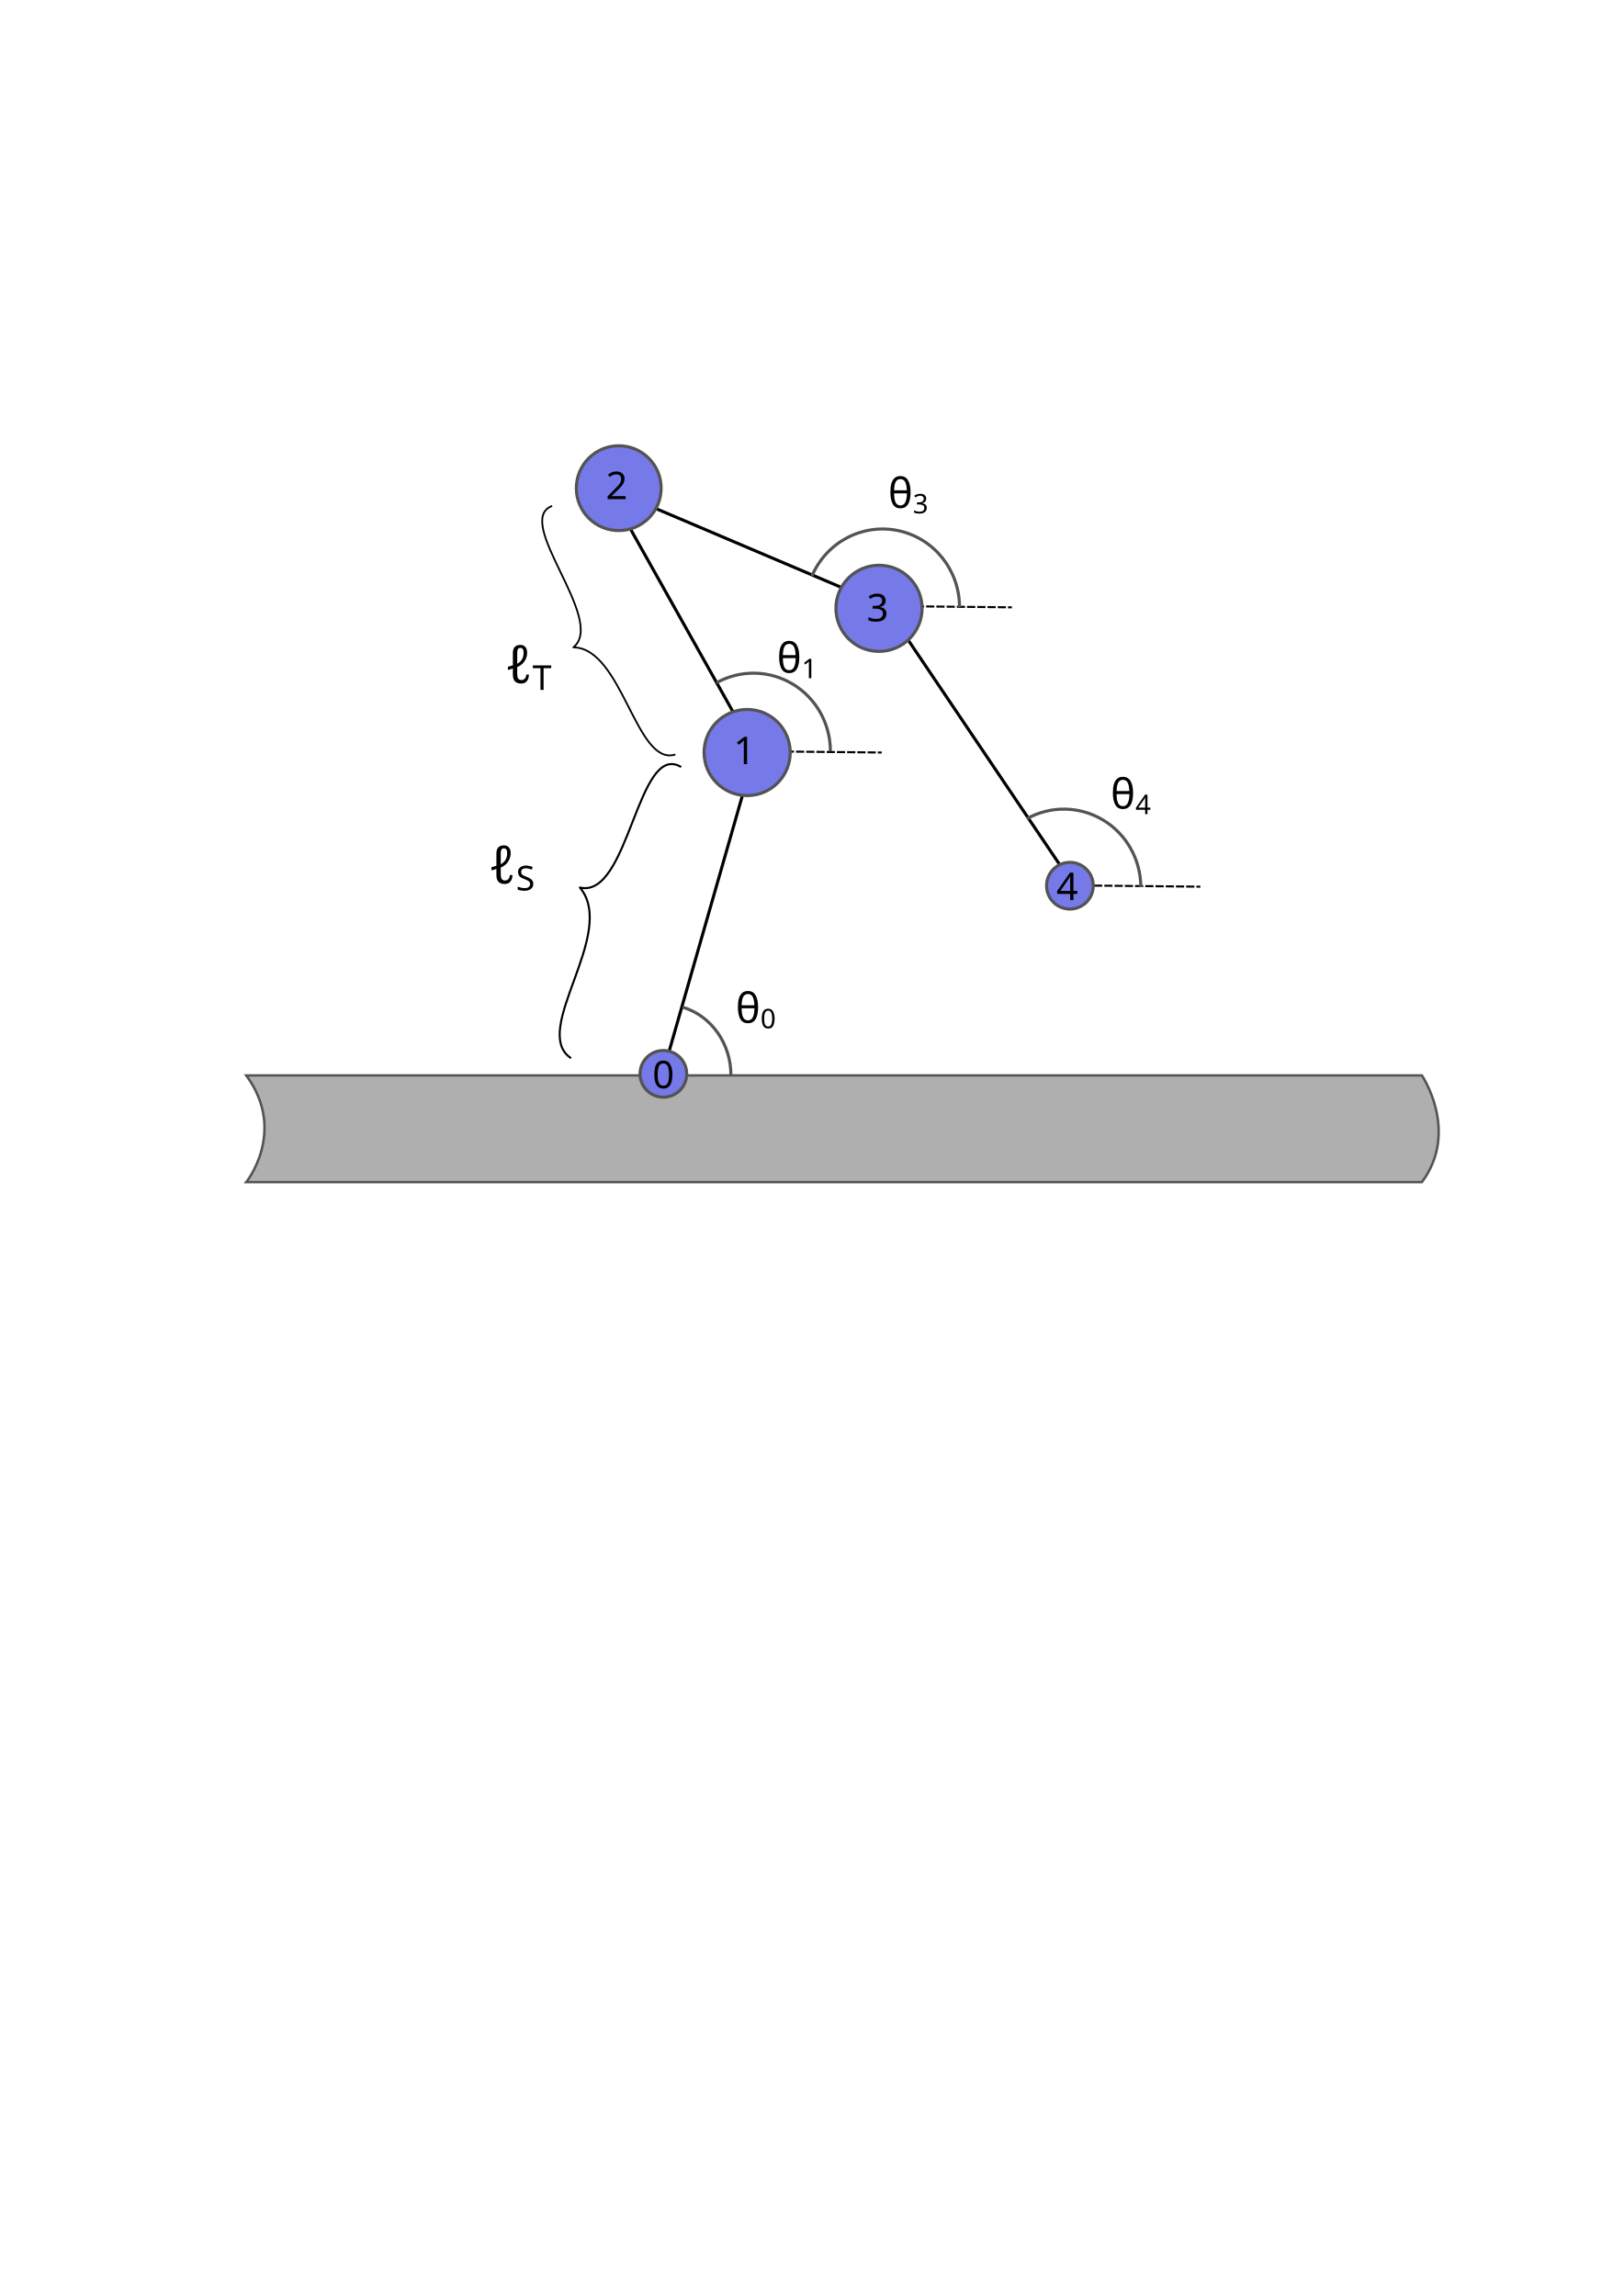
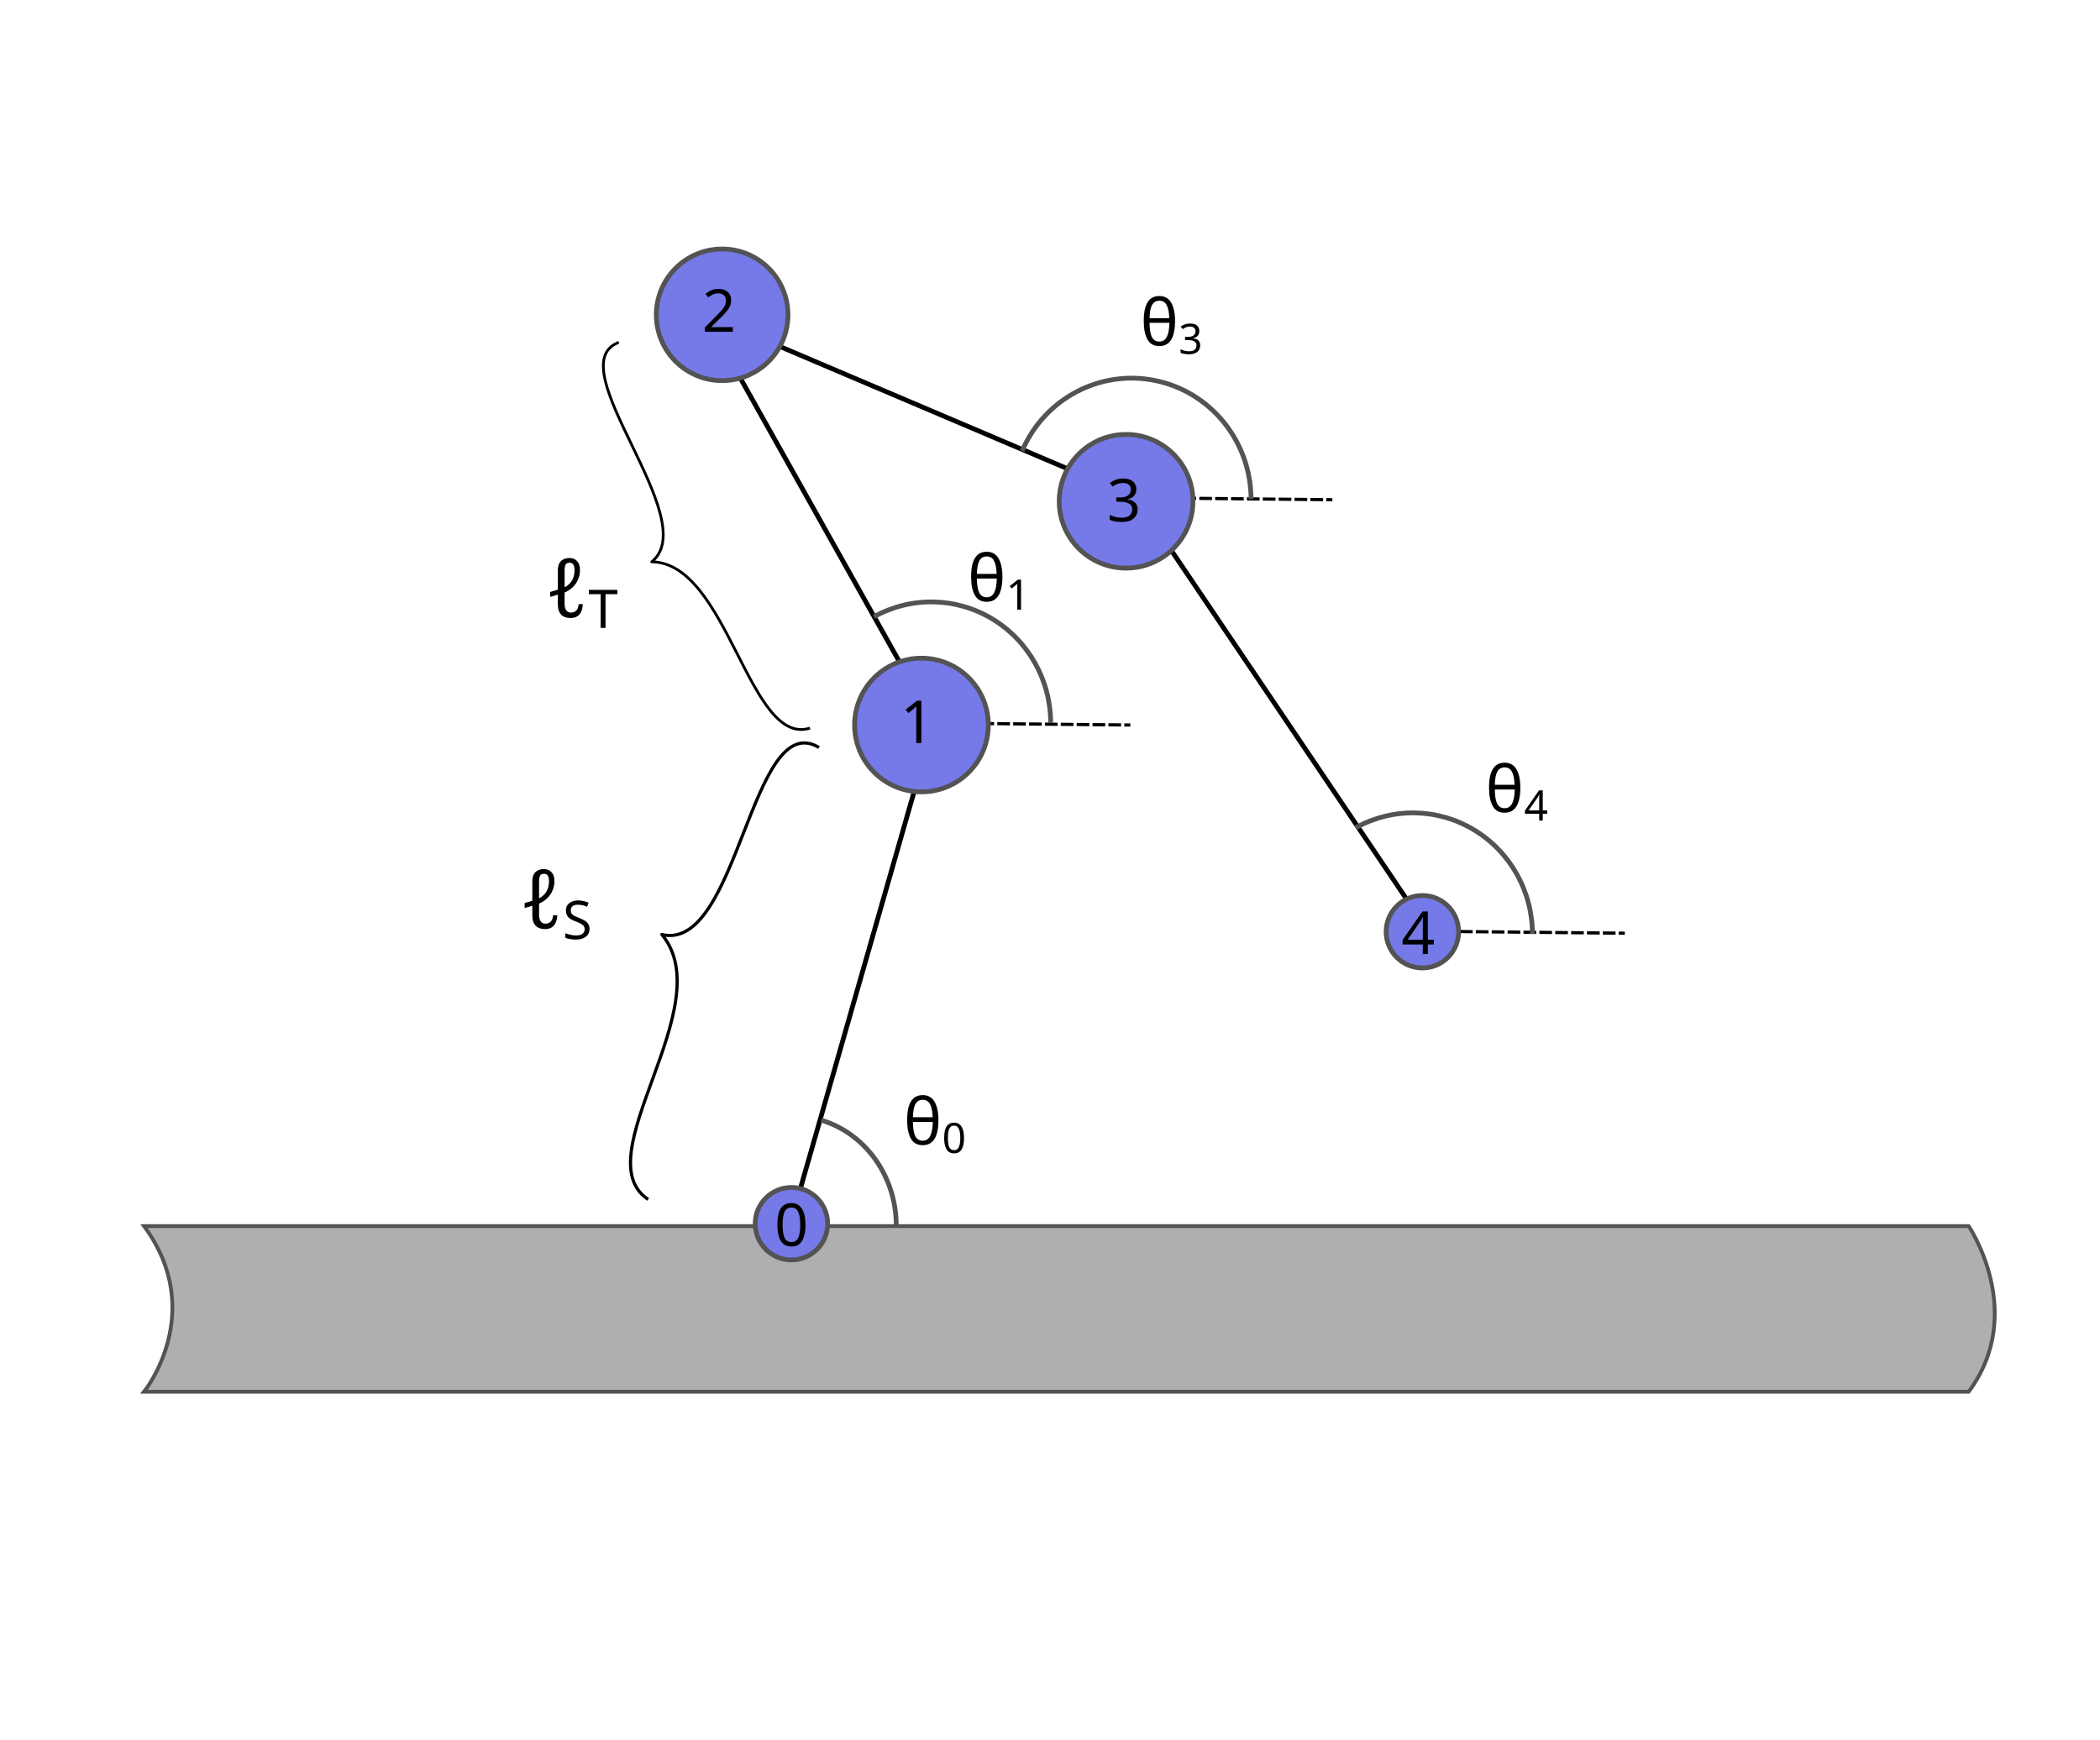
- <svg xmlns="http://www.w3.org/2000/svg" width="210mm" height="297mm" viewBox="0 0 210 297" version="1.1" id="svg8">
+ <svg xmlns="http://www.w3.org/2000/svg" width="175mm" height="145mm" viewBox="0 0 175 145" version="1.1" id="svg8">
  <defs id="defs2" />
-   <g id="layer1">
-     <path id="path888" style="fill:#afafaf;fill-opacity:1;stroke:#535353;stroke-width:0.316px;stroke-linecap:butt;stroke-linejoin:miter;stroke-opacity:1" d="M 31.85,139.111 H 183.901 c 0,0 4.884,7.22 0,13.804 H 31.85 c 0,0 5.309,-6.583 0,-13.804 z" />
-     <path style="fill:none;stroke:#000000;stroke-width:0.397;stroke-linecap:butt;stroke-linejoin:miter;stroke-opacity:1;stroke-miterlimit:4;stroke-dasharray:none" d="M 85.657,139.075 97.659,97.175" id="path904" />
-     <path style="fill:none;stroke:#000000;stroke-width:0.397;stroke-linecap:butt;stroke-linejoin:miter;stroke-opacity:1;stroke-miterlimit:4;stroke-dasharray:none" d="M 97.659,97.175 78.565,63.126" id="path908" />
-     <path id="path912" d="M 114.492,78.395 78.565,63.126" style="fill:none;stroke:#000000;stroke-width:0.397;stroke-linecap:butt;stroke-linejoin:miter;stroke-opacity:1;stroke-miterlimit:4;stroke-dasharray:none" />
-     <path id="path914" d="M 138.863,114.53 114.492,78.395" style="fill:none;stroke:#000000;stroke-width:0.397;stroke-linecap:butt;stroke-linejoin:miter;stroke-opacity:1;stroke-miterlimit:4;stroke-dasharray:none" />
-     <path style="fill:none;stroke:#000000;stroke-width:0.265;stroke-linecap:butt;stroke-linejoin:miter;stroke-miterlimit:4;stroke-dasharray:1.058, 0.265;stroke-dashoffset:0;stroke-opacity:1" d="M 97.659,97.175 114.039,97.342" id="path939" />
-     <path id="path942" d="m 138.863,114.53 16.381,0.167" style="fill:none;stroke:#000000;stroke-width:0.265;stroke-linecap:butt;stroke-linejoin:miter;stroke-miterlimit:4;stroke-dasharray:1.058, 0.265;stroke-dashoffset:0;stroke-opacity:1" />
-     <path id="path944" d="m 114.492,78.395 16.381,0.167" style="fill:none;stroke:#000000;stroke-width:0.265;stroke-linecap:butt;stroke-linejoin:miter;stroke-miterlimit:4;stroke-dasharray:1.058, 0.265;stroke-dashoffset:0;stroke-opacity:1" />
-     <path style="fill:none;fill-opacity:1;stroke:#535353;stroke-width:0.397;stroke-linejoin:round;stroke-miterlimit:4;stroke-dasharray:none;stroke-dashoffset:0;stroke-opacity:1" id="path946" d="m 88.277,130.281 a 8.537,9.129 0 0 1 6.256,8.797" />
-     <path d="m 92.668,88.319 a 9.953,10.097 0 0 1 9.854,0.17 9.953,10.097 0 0 1 4.879,8.687" id="path949" style="fill:none;fill-opacity:1;stroke:#535353;stroke-width:0.397;stroke-linejoin:round;stroke-miterlimit:4;stroke-dasharray:none;stroke-dashoffset:0;stroke-opacity:1" />
-     <path style="fill:none;fill-opacity:1;stroke:#535353;stroke-width:0.397;stroke-linejoin:round;stroke-miterlimit:4;stroke-dasharray:none;stroke-dashoffset:0;stroke-opacity:1" id="path951" d="m 105.017,74.499 a 9.953,10.097 0 0 1 11.155,-5.859 9.953,10.097 0 0 1 7.926,9.886" />
-     <path style="fill:none;fill-opacity:1;stroke:#535353;stroke-width:0.397;stroke-linejoin:round;stroke-miterlimit:4;stroke-dasharray:none;stroke-dashoffset:0;stroke-opacity:1" id="path953" d="m 132.812,105.905 a 9.953,10.097 0 0 1 9.854,0.17 9.953,10.097 0 0 1 4.879,8.687" />
-     <text xml:space="preserve" style="font-style:normal;font-weight:normal;font-size:5.394px;line-height:1.25;font-family:sans-serif;letter-spacing:0px;word-spacing:0px;fill:#000000;fill-opacity:1;stroke:none;stroke-width:0.135" x="95.142" y="132.318" id="text957">
-       <tspan id="tspan959" x="95.142" y="132.318" style="stroke-width:0.135">θ<tspan style="font-size:3.506px;baseline-shift:sub;stroke-width:0.135" id="tspan963">0</tspan>
+   <g id="layer1" transform="translate(0,-152)">
+     <path id="path888" style="fill:#afafaf;fill-opacity:1;stroke:#535353;stroke-width:0.316px;stroke-linecap:butt;stroke-linejoin:miter;stroke-opacity:1" d="M 12.006,254.205 H 164.058 c 0,0 4.884,7.22 0,13.804 H 12.006 c 0,0 5.309,-6.583 0,-13.804 z" />
+     <path style="fill:none;stroke:#000000;stroke-width:0.397;stroke-linecap:butt;stroke-linejoin:miter;stroke-miterlimit:4;stroke-dasharray:none;stroke-opacity:1" d="M 65.813,254.168 77.815,212.269" id="path904" />
+     <path style="fill:none;stroke:#000000;stroke-width:0.397;stroke-linecap:butt;stroke-linejoin:miter;stroke-miterlimit:4;stroke-dasharray:none;stroke-opacity:1" d="M 77.815,212.269 58.722,178.22" id="path908" />
+     <path id="path912" d="M 94.649,193.489 58.722,178.22" style="fill:none;stroke:#000000;stroke-width:0.397;stroke-linecap:butt;stroke-linejoin:miter;stroke-miterlimit:4;stroke-dasharray:none;stroke-opacity:1" />
+     <path id="path914" d="M 119.019,229.623 94.649,193.489" style="fill:none;stroke:#000000;stroke-width:0.397;stroke-linecap:butt;stroke-linejoin:miter;stroke-miterlimit:4;stroke-dasharray:none;stroke-opacity:1" />
+     <path style="fill:none;stroke:#000000;stroke-width:0.265;stroke-linecap:butt;stroke-linejoin:miter;stroke-miterlimit:4;stroke-dasharray:1.058, 0.265;stroke-dashoffset:0;stroke-opacity:1" d="m 77.815,212.269 16.381,0.167" id="path939" />
+     <path id="path942" d="m 119.019,229.623 16.381,0.167" style="fill:none;stroke:#000000;stroke-width:0.265;stroke-linecap:butt;stroke-linejoin:miter;stroke-miterlimit:4;stroke-dasharray:1.058, 0.265;stroke-dashoffset:0;stroke-opacity:1" />
+     <path id="path944" d="m 94.649,193.489 16.381,0.167" style="fill:none;stroke:#000000;stroke-width:0.265;stroke-linecap:butt;stroke-linejoin:miter;stroke-miterlimit:4;stroke-dasharray:1.058, 0.265;stroke-dashoffset:0;stroke-opacity:1" />
+     <path style="fill:none;fill-opacity:1;stroke:#535353;stroke-width:0.397;stroke-linejoin:round;stroke-miterlimit:4;stroke-dasharray:none;stroke-dashoffset:0;stroke-opacity:1" id="path946" d="m 68.433,245.374 a 8.537,9.129 0 0 1 6.256,8.797" />
+     <path d="m 72.824,203.413 a 9.953,10.097 0 0 1 9.854,0.17 9.953,10.097 0 0 1 4.879,8.687" id="path949" style="fill:none;fill-opacity:1;stroke:#535353;stroke-width:0.397;stroke-linejoin:round;stroke-miterlimit:4;stroke-dasharray:none;stroke-dashoffset:0;stroke-opacity:1" />
+     <path style="fill:none;fill-opacity:1;stroke:#535353;stroke-width:0.397;stroke-linejoin:round;stroke-miterlimit:4;stroke-dasharray:none;stroke-dashoffset:0;stroke-opacity:1" id="path951" d="m 85.173,189.592 a 9.953,10.097 0 0 1 11.155,-5.859 9.953,10.097 0 0 1 7.926,9.886" />
+     <path style="fill:none;fill-opacity:1;stroke:#535353;stroke-width:0.397;stroke-linejoin:round;stroke-miterlimit:4;stroke-dasharray:none;stroke-dashoffset:0;stroke-opacity:1" id="path953" d="m 112.969,220.999 a 9.953,10.097 0 0 1 9.854,0.17 9.953,10.097 0 0 1 4.879,8.687" />
+     <text xml:space="preserve" style="font-style:normal;font-weight:normal;font-size:5.394px;line-height:1.25;font-family:sans-serif;letter-spacing:0px;word-spacing:0px;fill:#000000;fill-opacity:1;stroke:none;stroke-width:0.135" x="75.298" y="247.412" id="text957">
+       <tspan id="tspan959" x="75.298" y="247.412" style="stroke-width:0.135">θ<tspan style="font-size:3.506px;baseline-shift:sub;stroke-width:0.135" id="tspan963">0</tspan>
      </tspan>
    </text>
-     <text id="text977" y="87.022" x="100.471" style="font-style:normal;font-weight:normal;font-size:5.394px;line-height:1.25;font-family:sans-serif;letter-spacing:0px;word-spacing:0px;fill:#000000;fill-opacity:1;stroke:none;stroke-width:0.135" xml:space="preserve">
-       <tspan style="stroke-width:0.135" y="87.022" x="100.471" id="tspan975">θ<tspan style="font-size:65%;baseline-shift:sub" id="tspan991">1</tspan>
+     <text id="text977" y="202.116" x="80.627" style="font-style:normal;font-weight:normal;font-size:5.394px;line-height:1.25;font-family:sans-serif;letter-spacing:0px;word-spacing:0px;fill:#000000;fill-opacity:1;stroke:none;stroke-width:0.135" xml:space="preserve">
+       <tspan style="stroke-width:0.135" y="202.116" x="80.627" id="tspan975">θ<tspan style="font-size:65%;baseline-shift:sub" id="tspan991">1</tspan>
      </tspan>
    </text>
-     <text xml:space="preserve" style="font-style:normal;font-weight:normal;font-size:5.394px;line-height:1.25;font-family:sans-serif;letter-spacing:0px;word-spacing:0px;fill:#000000;fill-opacity:1;stroke:none;stroke-width:0.135" x="114.859" y="65.706" id="text983">
-       <tspan id="tspan981" x="114.859" y="65.706" style="stroke-width:0.135">θ<tspan style="font-size:65%;baseline-shift:sub" id="tspan993">3</tspan>
+     <text xml:space="preserve" style="font-style:normal;font-weight:normal;font-size:5.394px;line-height:1.25;font-family:sans-serif;letter-spacing:0px;word-spacing:0px;fill:#000000;fill-opacity:1;stroke:none;stroke-width:0.135" x="95.015" y="180.8" id="text983">
+       <tspan id="tspan981" x="95.015" y="180.8" style="stroke-width:0.135">θ<tspan style="font-size:65%;baseline-shift:sub" id="tspan993">3</tspan>
      </tspan>
    </text>
-     <text id="text989" y="104.608" x="143.635" style="font-style:normal;font-weight:normal;font-size:5.394px;line-height:1.25;font-family:sans-serif;letter-spacing:0px;word-spacing:0px;fill:#000000;fill-opacity:1;stroke:none;stroke-width:0.135" xml:space="preserve">
-       <tspan style="stroke-width:0.135" y="104.608" x="143.635" id="tspan987">θ<tspan style="font-size:65%;baseline-shift:sub" id="tspan995">4</tspan>
+     <text id="text989" y="219.701" x="123.791" style="font-style:normal;font-weight:normal;font-size:5.394px;line-height:1.25;font-family:sans-serif;letter-spacing:0px;word-spacing:0px;fill:#000000;fill-opacity:1;stroke:none;stroke-width:0.135" xml:space="preserve">
+       <tspan style="stroke-width:0.135" y="219.701" x="123.791" id="tspan987">θ<tspan style="font-size:65%;baseline-shift:sub" id="tspan995">4</tspan>
      </tspan>
    </text>
  </g>
-   <g id="layer2">
-     <circle style="fill:#7679e8;fill-opacity:1;stroke:#535353;stroke-width:0.397;stroke-linejoin:round;stroke-miterlimit:4;stroke-dasharray:none;stroke-dashoffset:0;stroke-opacity:1" id="path892" cx="138.375" cy="114.572" r="3.02" />
-     <circle r="3.02" cy="138.908" cx="85.796" id="circle894" style="fill:#7679e8;fill-opacity:1;stroke:#535353;stroke-width:0.397;stroke-linejoin:round;stroke-miterlimit:4;stroke-dasharray:none;stroke-dashoffset:0;stroke-opacity:1" />
-     <circle r="5.572" cy="78.691" cx="113.684" id="circle896" style="fill:#7679e8;fill-opacity:1;stroke:#535353;stroke-width:0.397;stroke-linejoin:round;stroke-miterlimit:4;stroke-dasharray:none;stroke-dashoffset:0;stroke-opacity:1" />
-     <circle style="fill:#7679e8;fill-opacity:1;stroke:#535353;stroke-width:0.397;stroke-linejoin:round;stroke-miterlimit:4;stroke-dasharray:none;stroke-dashoffset:0;stroke-opacity:1" id="circle898" cx="96.632" cy="97.342" r="5.572" />
-     <circle style="fill:#7679e8;fill-opacity:1;stroke:#535353;stroke-width:0.397;stroke-linejoin:round;stroke-miterlimit:4;stroke-dasharray:none;stroke-dashoffset:0;stroke-opacity:1" id="circle900" cx="80.023" cy="63.148" r="5.486" />
-     <text xml:space="preserve" style="font-style:normal;font-weight:normal;font-size:4.943px;line-height:1.25;font-family:sans-serif;letter-spacing:0px;word-spacing:0px;fill:#000000;fill-opacity:1;stroke:none;stroke-width:0.124" x="84.392" y="140.764" id="text999">
-       <tspan id="tspan997" x="84.392" y="140.764" style="stroke-width:0.124">0</tspan>
+   <g id="layer2" transform="translate(0,-152)">
+     <circle style="fill:#7679e8;fill-opacity:1;stroke:#535353;stroke-width:0.397;stroke-linejoin:round;stroke-miterlimit:4;stroke-dasharray:none;stroke-dashoffset:0;stroke-opacity:1" id="path892" cx="118.531" cy="229.666" r="3.02" />
+     <circle r="3.02" cy="254.002" cx="65.952" id="circle894" style="fill:#7679e8;fill-opacity:1;stroke:#535353;stroke-width:0.397;stroke-linejoin:round;stroke-miterlimit:4;stroke-dasharray:none;stroke-dashoffset:0;stroke-opacity:1" />
+     <circle r="5.572" cy="193.785" cx="93.84" id="circle896" style="fill:#7679e8;fill-opacity:1;stroke:#535353;stroke-width:0.397;stroke-linejoin:round;stroke-miterlimit:4;stroke-dasharray:none;stroke-dashoffset:0;stroke-opacity:1" />
+     <circle style="fill:#7679e8;fill-opacity:1;stroke:#535353;stroke-width:0.397;stroke-linejoin:round;stroke-miterlimit:4;stroke-dasharray:none;stroke-dashoffset:0;stroke-opacity:1" id="circle898" cx="76.788" cy="212.436" r="5.572" />
+     <circle style="fill:#7679e8;fill-opacity:1;stroke:#535353;stroke-width:0.397;stroke-linejoin:round;stroke-miterlimit:4;stroke-dasharray:none;stroke-dashoffset:0;stroke-opacity:1" id="circle900" cx="60.179" cy="178.242" r="5.486" />
+     <text xml:space="preserve" style="font-style:normal;font-weight:normal;font-size:4.943px;line-height:1.25;font-family:sans-serif;letter-spacing:0px;word-spacing:0px;fill:#000000;fill-opacity:1;stroke:none;stroke-width:0.124" x="64.548" y="255.858" id="text999">
+       <tspan id="tspan997" x="64.548" y="255.858" style="stroke-width:0.124">0</tspan>
    </text>
-     <text id="text1013" y="98.843" x="94.872" style="font-style:normal;font-weight:normal;font-size:4.943px;line-height:1.25;font-family:sans-serif;letter-spacing:0px;word-spacing:0px;fill:#000000;fill-opacity:1;stroke:none;stroke-width:0.124" xml:space="preserve">
-       <tspan style="stroke-width:0.124" y="98.843" x="94.872" id="tspan1011">1</tspan>
+     <text id="text1013" y="213.937" x="75.028" style="font-style:normal;font-weight:normal;font-size:4.943px;line-height:1.25;font-family:sans-serif;letter-spacing:0px;word-spacing:0px;fill:#000000;fill-opacity:1;stroke:none;stroke-width:0.124" xml:space="preserve">
+       <tspan style="stroke-width:0.124" y="213.937" x="75.028" id="tspan1011">1</tspan>
    </text>
-     <text xml:space="preserve" style="font-style:normal;font-weight:normal;font-size:4.943px;line-height:1.25;font-family:sans-serif;letter-spacing:0px;word-spacing:0px;fill:#000000;fill-opacity:1;stroke:none;stroke-width:0.124" x="78.352" y="64.56" id="text1017">
-       <tspan x="78.352" y="64.56" style="stroke-width:0.124" id="tspan1027">2</tspan>
+     <text xml:space="preserve" style="font-style:normal;font-weight:normal;font-size:4.943px;line-height:1.25;font-family:sans-serif;letter-spacing:0px;word-spacing:0px;fill:#000000;fill-opacity:1;stroke:none;stroke-width:0.124" x="58.508" y="179.654" id="text1017">
+       <tspan x="58.508" y="179.654" style="stroke-width:0.124" id="tspan1027">2</tspan>
    </text>
-     <text id="text1021" y="116.429" x="136.615" style="font-style:normal;font-weight:normal;font-size:4.943px;line-height:1.25;font-family:sans-serif;letter-spacing:0px;word-spacing:0px;fill:#000000;fill-opacity:1;stroke:none;stroke-width:0.124" xml:space="preserve">
-       <tspan style="stroke-width:0.124" y="116.429" x="136.615" id="tspan1019">4</tspan>
+     <text id="text1021" y="231.522" x="116.771" style="font-style:normal;font-weight:normal;font-size:4.943px;line-height:1.25;font-family:sans-serif;letter-spacing:0px;word-spacing:0px;fill:#000000;fill-opacity:1;stroke:none;stroke-width:0.124" xml:space="preserve">
+       <tspan style="stroke-width:0.124" y="231.522" x="116.771" id="tspan1019">4</tspan>
    </text>
-     <text xml:space="preserve" style="font-style:normal;font-weight:normal;font-size:4.943px;line-height:1.25;font-family:sans-serif;letter-spacing:0px;word-spacing:0px;fill:#000000;fill-opacity:1;stroke:none;stroke-width:0.124" x="112.102" y="80.369" id="text1025">
-       <tspan id="tspan1023" x="112.102" y="80.369" style="stroke-width:0.124">3</tspan>
+     <text xml:space="preserve" style="font-style:normal;font-weight:normal;font-size:4.943px;line-height:1.25;font-family:sans-serif;letter-spacing:0px;word-spacing:0px;fill:#000000;fill-opacity:1;stroke:none;stroke-width:0.124" x="92.258" y="195.463" id="text1025">
+       <tspan id="tspan1023" x="92.258" y="195.463" style="stroke-width:0.124">3</tspan>
    </text>
-     <text xml:space="preserve" style="font-style:normal;font-weight:normal;font-size:6.828px;line-height:1.25;font-family:sans-serif;letter-spacing:0px;word-spacing:0px;fill:#000000;fill-opacity:1;stroke:none;stroke-width:0.171" x="63.186" y="114.292" id="text1033">
-       <tspan id="tspan1031" x="63.186" y="114.292" style="stroke-width:0.171">ℓ<tspan style="font-size:4.438px;baseline-shift:sub;stroke-width:0.171" id="tspan1037">S</tspan>
+     <text xml:space="preserve" style="font-style:normal;font-weight:normal;font-size:6.828px;line-height:1.25;font-family:sans-serif;letter-spacing:0px;word-spacing:0px;fill:#000000;fill-opacity:1;stroke:none;stroke-width:0.171" x="43.342" y="229.386" id="text1033">
+       <tspan id="tspan1031" x="43.342" y="229.386" style="stroke-width:0.171">ℓ<tspan style="font-size:4.438px;baseline-shift:sub;stroke-width:0.171" id="tspan1037">S</tspan>
      </tspan>
    </text>
-     <text id="text1043" y="88.358" x="65.317" style="font-style:normal;font-weight:normal;font-size:6.828px;line-height:1.25;font-family:sans-serif;letter-spacing:0px;word-spacing:0px;fill:#000000;fill-opacity:1;stroke:none;stroke-width:0.171" xml:space="preserve">
-       <tspan style="stroke-width:0.171" y="88.358" x="65.317" id="tspan1041">ℓ<tspan style="font-size:65%;baseline-shift:sub" id="tspan1045">T</tspan>
+     <text id="text1043" y="203.452" x="45.473" style="font-style:normal;font-weight:normal;font-size:6.828px;line-height:1.25;font-family:sans-serif;letter-spacing:0px;word-spacing:0px;fill:#000000;fill-opacity:1;stroke:none;stroke-width:0.171" xml:space="preserve">
+       <tspan style="stroke-width:0.171" y="203.452" x="45.473" id="tspan1041">ℓ<tspan style="font-size:65%;baseline-shift:sub" id="tspan1045">T</tspan>
      </tspan>
    </text>
-     <path style="fill:none;stroke:#000000;stroke-width:0.265;stroke-linecap:butt;stroke-linejoin:round;stroke-opacity:1;stroke-miterlimit:4;stroke-dasharray:none" d="m 88.097,99.216 c -5.681,-3.395 -6.705,17.103 -13.098,15.591 4.961,5.934 -6.524,18.53 -1.141,22.078" id="path1069" />
-     <path id="path1071" d="m 71.413,65.444 c -5.162,1.921 7.107,14.765 2.742,18.294 6.364,0.08 8.096,15.485 13.194,13.86" style="fill:none;stroke:#000000;stroke-width:0.229;stroke-linecap:butt;stroke-linejoin:round;stroke-miterlimit:4;stroke-dasharray:none;stroke-opacity:1" />
+     <path style="fill:none;stroke:#000000;stroke-width:0.265;stroke-linecap:butt;stroke-linejoin:round;stroke-miterlimit:4;stroke-dasharray:none;stroke-opacity:1" d="m 68.253,214.309 c -5.681,-3.395 -6.705,17.103 -13.098,15.591 4.961,5.934 -6.524,18.53 -1.141,22.078" id="path1069" />
+     <path id="path1071" d="m 51.569,180.537 c -5.162,1.921 7.107,14.765 2.742,18.294 6.364,0.08 8.096,15.485 13.194,13.86" style="fill:none;stroke:#000000;stroke-width:0.229;stroke-linecap:butt;stroke-linejoin:round;stroke-miterlimit:4;stroke-dasharray:none;stroke-opacity:1" />
  </g>
</svg>
